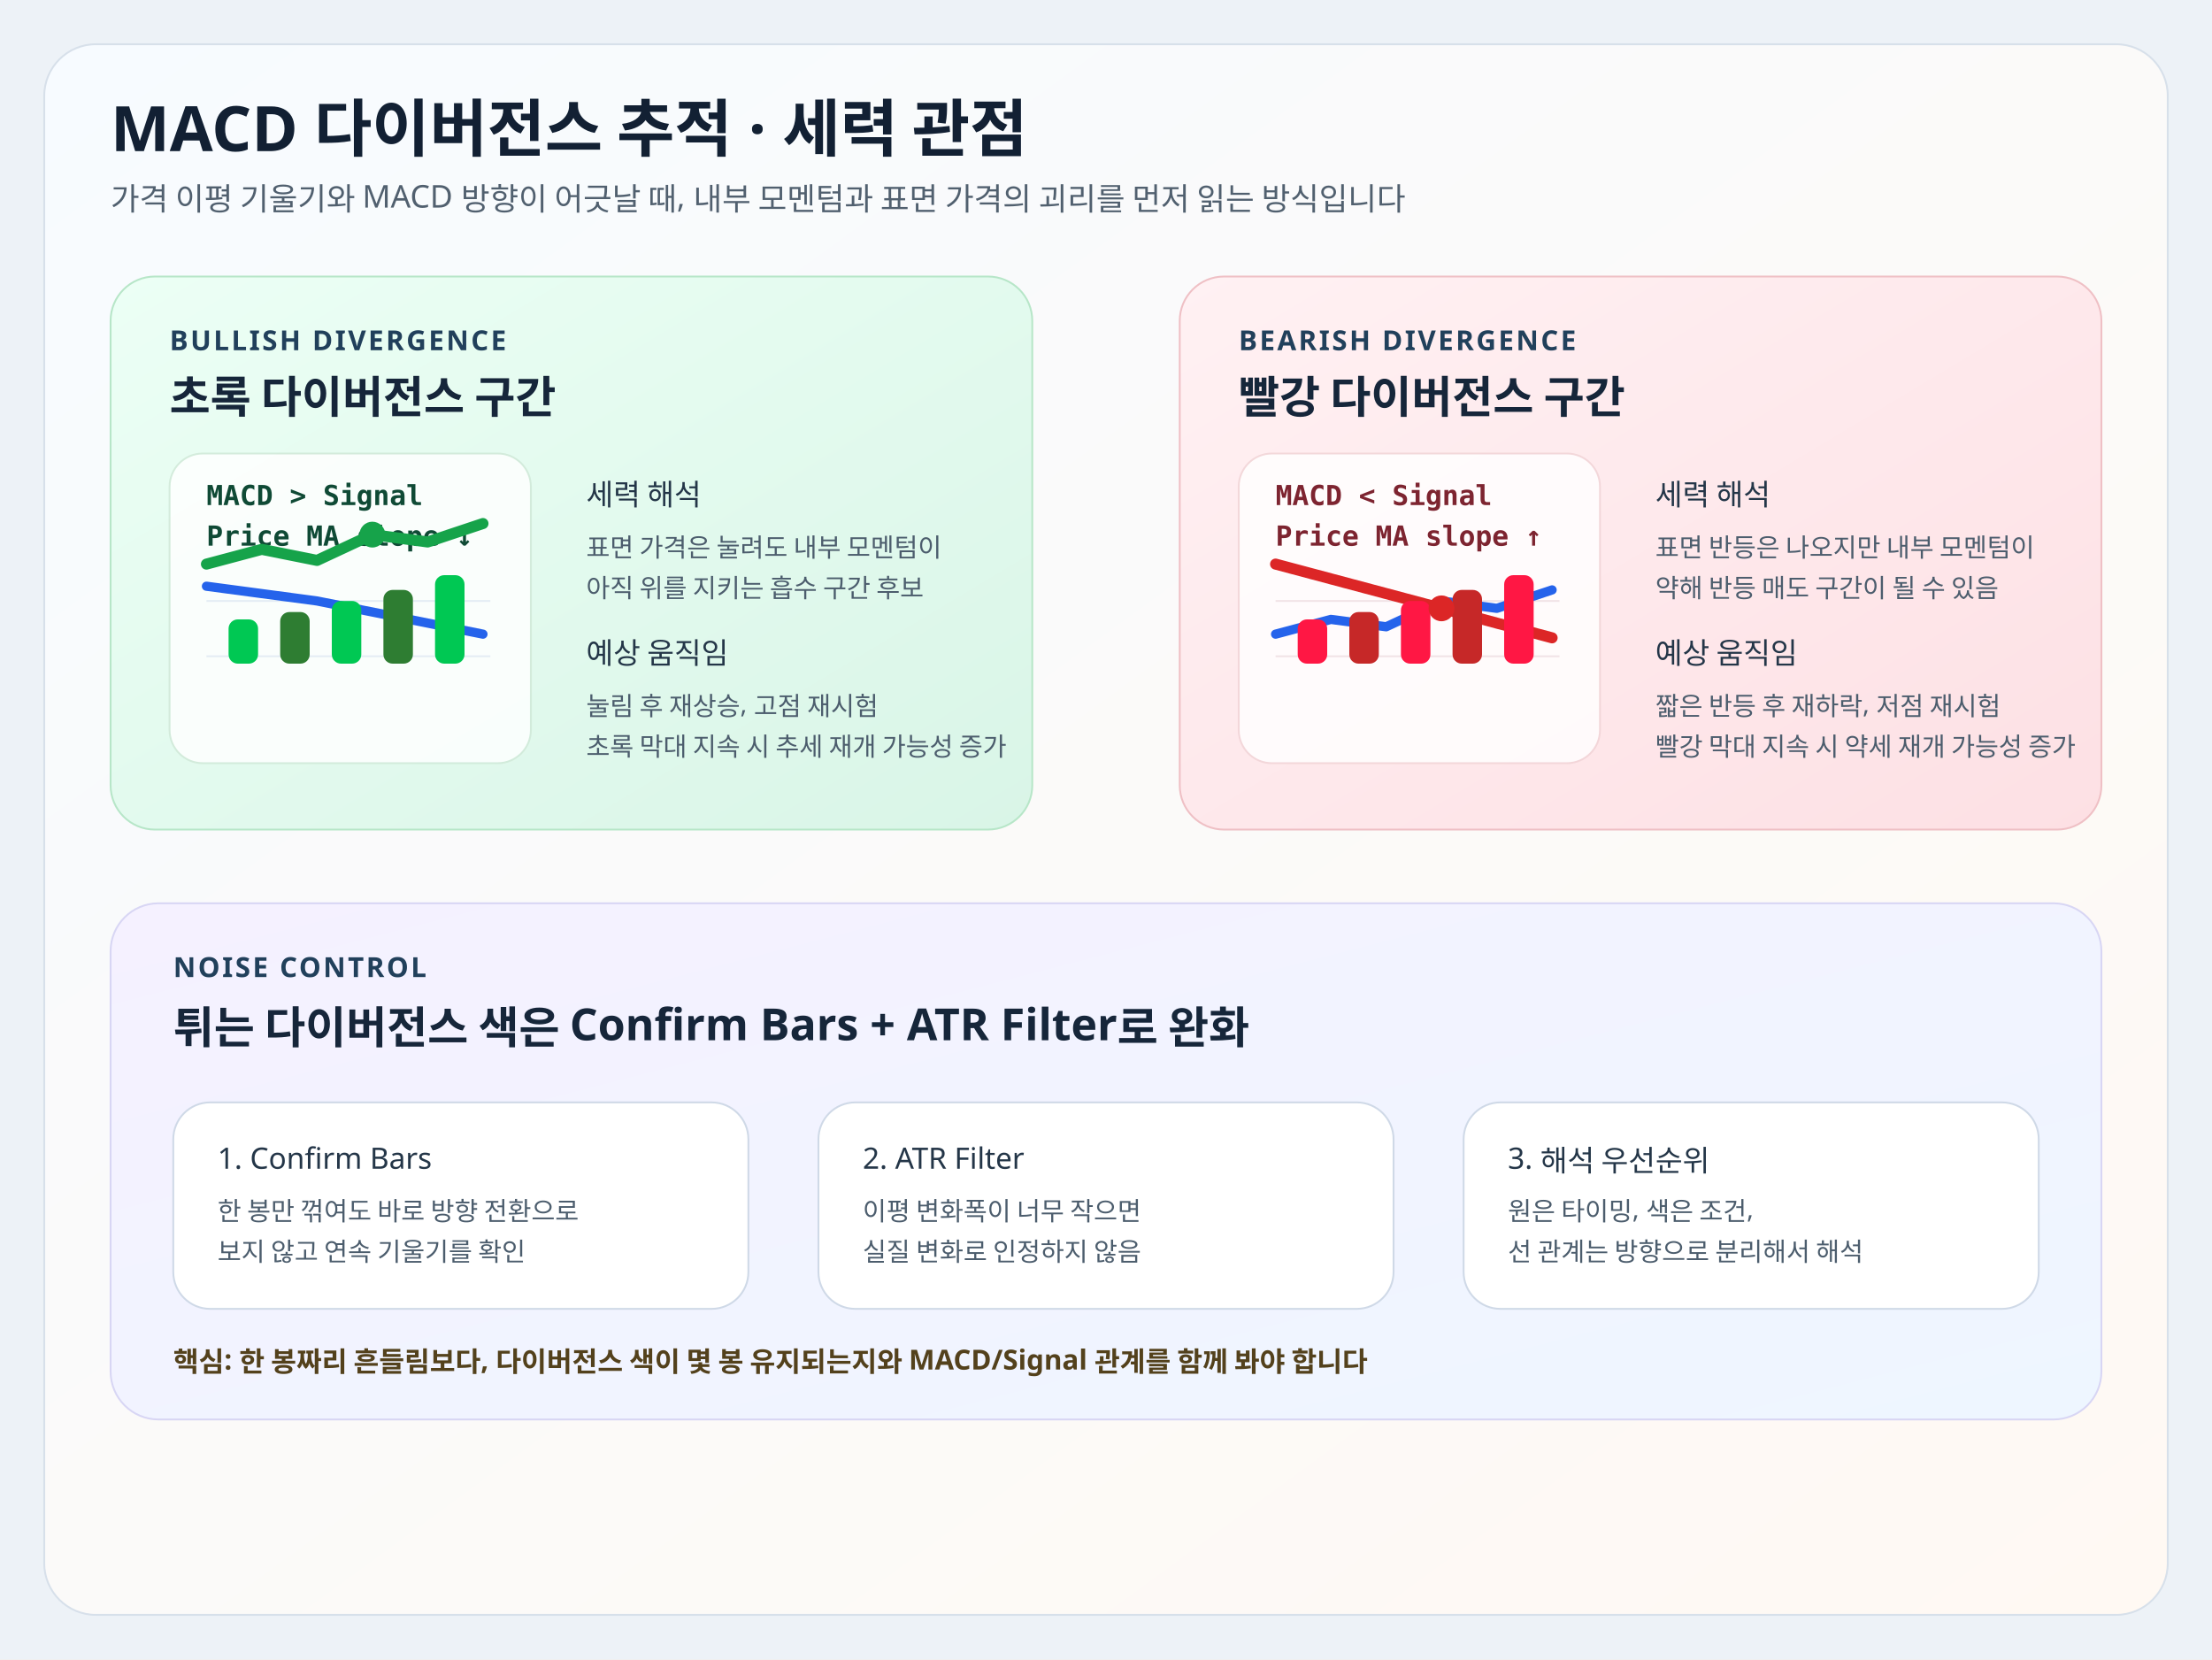
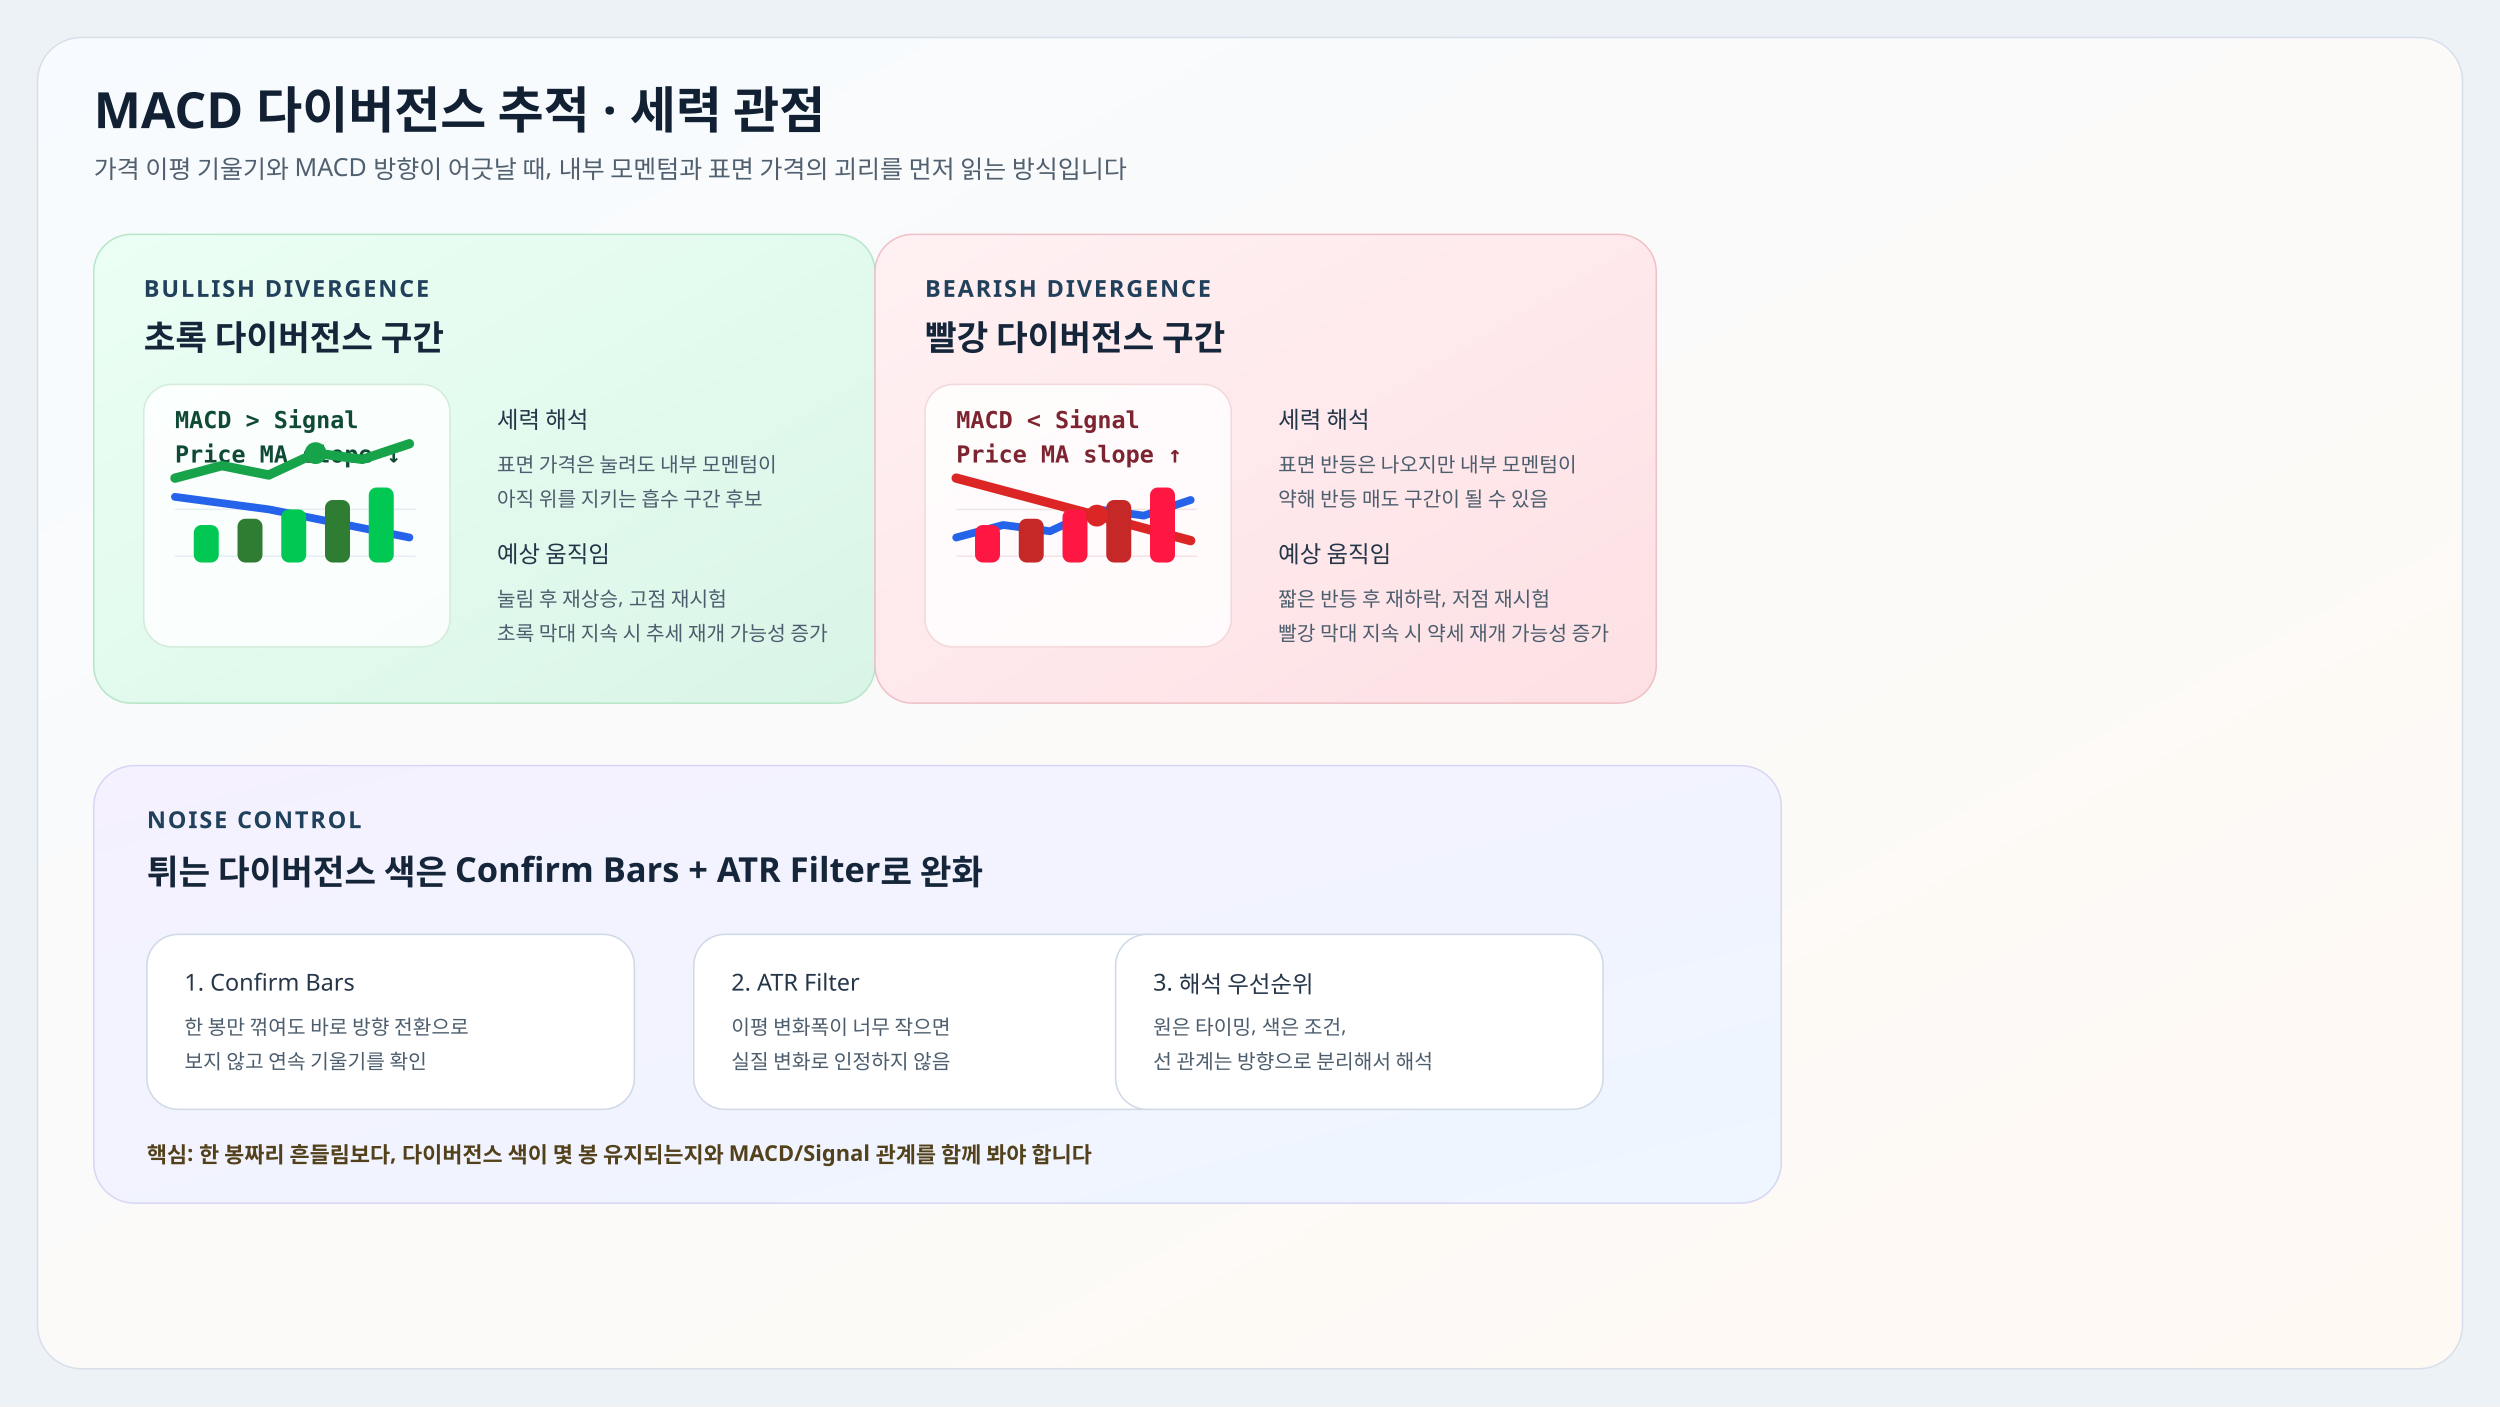
- <svg xmlns="http://www.w3.org/2000/svg" width="1200" height="900" viewBox="0 0 1200 900" role="img" aria-labelledby="title desc">
+ <svg xmlns="http://www.w3.org/2000/svg" width="1600" height="900" viewBox="0 0 1600 900" role="img" aria-labelledby="title desc">
  <defs>
    <linearGradient id="bg" x1="0%" y1="0%" x2="100%" y2="100%">
      <stop offset="0%" stop-color="#f7fbff" />
      <stop offset="100%" stop-color="#fff9f3" />
    </linearGradient>
    <linearGradient id="bullFill" x1="0%" y1="0%" x2="100%" y2="100%">
      <stop offset="0%" stop-color="#ecfff5" />
      <stop offset="100%" stop-color="#d9f5e7" />
    </linearGradient>
    <linearGradient id="bearFill" x1="0%" y1="0%" x2="100%" y2="100%">
      <stop offset="0%" stop-color="#fff1f3" />
      <stop offset="100%" stop-color="#fde0e4" />
    </linearGradient>
    <linearGradient id="midFill" x1="0%" y1="0%" x2="100%" y2="100%">
      <stop offset="0%" stop-color="#f5f1ff" />
      <stop offset="100%" stop-color="#eef6ff" />
    </linearGradient>
    <style>
-       .title { font: 700 34px 'Pretendard','Apple SD Gothic Neo','Malgun Gothic',sans-serif; fill: #122033; }
-       .subtitle { font: 500 17px 'Pretendard','Apple SD Gothic Neo','Malgun Gothic',sans-serif; fill: #51606f; }
-       .cardTitle { font: 700 24px 'Pretendard','Apple SD Gothic Neo','Malgun Gothic',sans-serif; fill: #16263a; }
+       .title { font: 700 32px 'Pretendard','Apple SD Gothic Neo','Malgun Gothic',sans-serif; fill: #122033; }
+       .subtitle { font: 500 16px 'Pretendard','Apple SD Gothic Neo','Malgun Gothic',sans-serif; fill: #51606f; }
+       .cardTitle { font: 700 22px 'Pretendard','Apple SD Gothic Neo','Malgun Gothic',sans-serif; fill: #16263a; }
      .sectionLabel { font: 700 15px 'Pretendard','Apple SD Gothic Neo','Malgun Gothic',sans-serif; fill: #21405b; letter-spacing: 0.08em; }
-       .body { font: 500 16px 'Pretendard','Apple SD Gothic Neo','Malgun Gothic',sans-serif; fill: #243648; }
-       .small { font: 500 14px 'Pretendard','Apple SD Gothic Neo','Malgun Gothic',sans-serif; fill: #4c5d6d; }
+       .body { font: 500 15px 'Pretendard','Apple SD Gothic Neo','Malgun Gothic',sans-serif; fill: #243648; }
+       .small { font: 500 13px 'Pretendard','Apple SD Gothic Neo','Malgun Gothic',sans-serif; fill: #4c5d6d; }
      .mono { font: 700 15px 'Menlo','Consolas',monospace; fill: #0f4a35; }
      .monoBear { font: 700 15px 'Menlo','Consolas',monospace; fill: #7d2430; }
-       .note { font: 700 15px 'Pretendard','Apple SD Gothic Neo','Malgun Gothic',sans-serif; fill: #53411c; }
+       .note { font: 700 14px 'Pretendard','Apple SD Gothic Neo','Malgun Gothic',sans-serif; fill: #53411c; }
      .axis { font: 500 12px 'Menlo','Consolas',monospace; fill: #67788a; }
    </style>
  </defs>
-   <rect width="1200" height="900" fill="#edf2f7" />
-   <rect x="24" y="24" width="1152" height="852" rx="28" fill="url(#bg)" stroke="#d7e0ea" />
+   <rect width="1600" height="900" fill="#edf2f7" />
+   <rect x="24" y="24" width="1552" height="852" rx="28" fill="url(#bg)" stroke="#d7e0ea" />
  <text x="60" y="82" class="title">MACD 다이버전스 추적 · 세력 관점</text>
  <text x="60" y="114" class="subtitle">가격 이평 기울기와 MACD 방향이 어긋날 때, 내부 모멘텀과 표면 가격의 괴리를 먼저 읽는 방식입니다</text>
  <rect x="60" y="150" width="500" height="300" rx="24" fill="url(#bullFill)" stroke="#b7e6c8" />
  <text x="92" y="190" class="sectionLabel">BULLISH DIVERGENCE</text>
  <text x="92" y="224" class="cardTitle">초록 다이버전스 구간</text>
  <rect x="92" y="246" width="196" height="168" rx="18" fill="#ffffff" opacity="0.82" stroke="#cfe8d7" />
  <text x="112" y="274" class="mono">MACD &gt; Signal</text>
  <text x="112" y="296" class="mono">Price MA slope ↓</text>
  <line x1="112" y1="356" x2="266" y2="356" stroke="#e4edf4" />
  <line x1="112" y1="326" x2="266" y2="326" stroke="#e4edf4" />
  <polyline points="112,306 142,298 172,304 202,290 232,294 262,284" fill="none" stroke="#16a34a" stroke-width="6" stroke-linecap="round" stroke-linejoin="round" />
  <polyline points="112,318 142,322 172,326 202,332 232,338 262,344" fill="none" stroke="#2563eb" stroke-width="5" stroke-linecap="round" stroke-linejoin="round" />
  <rect x="124" y="336" width="16" height="24" rx="5" fill="#00c853" />
  <rect x="152" y="332" width="16" height="28" rx="5" fill="#2e7d32" />
  <rect x="180" y="326" width="16" height="34" rx="5" fill="#00c853" />
  <rect x="208" y="320" width="16" height="40" rx="5" fill="#2e7d32" />
  <rect x="236" y="312" width="16" height="48" rx="5" fill="#00c853" />
  <circle cx="202" cy="290" r="7" fill="#16a34a" />
  <text x="318" y="274" class="body">세력 해석</text>
  <text x="318" y="302" class="small">표면 가격은 눌려도 내부 모멘텀이</text>
  <text x="318" y="324" class="small">아직 위를 지키는 흡수 구간 후보</text>
  <text x="318" y="360" class="body">예상 움직임</text>
  <text x="318" y="388" class="small">눌림 후 재상승, 고점 재시험</text>
  <text x="318" y="410" class="small">초록 막대 지속 시 추세 재개 가능성 증가</text>
-   <rect x="640" y="150" width="500" height="300" rx="24" fill="url(#bearFill)" stroke="#efc0c5" />
-   <text x="672" y="190" class="sectionLabel">BEARISH DIVERGENCE</text>
-   <text x="672" y="224" class="cardTitle">빨강 다이버전스 구간</text>
-   <rect x="672" y="246" width="196" height="168" rx="18" fill="#ffffff" opacity="0.82" stroke="#f0d3d6" />
-   <text x="692" y="274" class="monoBear">MACD &lt; Signal</text>
-   <text x="692" y="296" class="monoBear">Price MA slope ↑</text>
-   <line x1="692" y1="356" x2="846" y2="356" stroke="#f1e3e6" />
-   <line x1="692" y1="326" x2="846" y2="326" stroke="#f1e3e6" />
-   <polyline points="692,344 722,336 752,340 782,326 812,330 842,320" fill="none" stroke="#2563eb" stroke-width="5" stroke-linecap="round" stroke-linejoin="round" />
-   <polyline points="692,306 722,314 752,322 782,330 812,338 842,346" fill="none" stroke="#dc2626" stroke-width="6" stroke-linecap="round" stroke-linejoin="round" />
-   <rect x="704" y="336" width="16" height="24" rx="5" fill="#ff1744" />
-   <rect x="732" y="332" width="16" height="28" rx="5" fill="#c62828" />
-   <rect x="760" y="326" width="16" height="34" rx="5" fill="#ff1744" />
-   <rect x="788" y="320" width="16" height="40" rx="5" fill="#c62828" />
-   <rect x="816" y="312" width="16" height="48" rx="5" fill="#ff1744" />
-   <circle cx="782" cy="330" r="7" fill="#dc2626" />
-   <text x="898" y="274" class="body">세력 해석</text>
-   <text x="898" y="302" class="small">표면 반등은 나오지만 내부 모멘텀이</text>
-   <text x="898" y="324" class="small">약해 반등 매도 구간이 될 수 있음</text>
-   <text x="898" y="360" class="body">예상 움직임</text>
-   <text x="898" y="388" class="small">짧은 반등 후 재하락, 저점 재시험</text>
-   <text x="898" y="410" class="small">빨강 막대 지속 시 약세 재개 가능성 증가</text>
+   <g transform="translate(-80 0)">
+     <rect x="640" y="150" width="500" height="300" rx="24" fill="url(#bearFill)" stroke="#efc0c5" />
+     <text x="672" y="190" class="sectionLabel">BEARISH DIVERGENCE</text>
+     <text x="672" y="224" class="cardTitle">빨강 다이버전스 구간</text>
+     <rect x="672" y="246" width="196" height="168" rx="18" fill="#ffffff" opacity="0.82" stroke="#f0d3d6" />
+     <text x="692" y="274" class="monoBear">MACD &lt; Signal</text>
+     <text x="692" y="296" class="monoBear">Price MA slope ↑</text>
+     <line x1="692" y1="356" x2="846" y2="356" stroke="#f1e3e6" />
+     <line x1="692" y1="326" x2="846" y2="326" stroke="#f1e3e6" />
+     <polyline points="692,344 722,336 752,340 782,326 812,330 842,320" fill="none" stroke="#2563eb" stroke-width="5" stroke-linecap="round" stroke-linejoin="round" />
+     <polyline points="692,306 722,314 752,322 782,330 812,338 842,346" fill="none" stroke="#dc2626" stroke-width="6" stroke-linecap="round" stroke-linejoin="round" />
+     <rect x="704" y="336" width="16" height="24" rx="5" fill="#ff1744" />
+     <rect x="732" y="332" width="16" height="28" rx="5" fill="#c62828" />
+     <rect x="760" y="326" width="16" height="34" rx="5" fill="#ff1744" />
+     <rect x="788" y="320" width="16" height="40" rx="5" fill="#c62828" />
+     <rect x="816" y="312" width="16" height="48" rx="5" fill="#ff1744" />
+     <circle cx="782" cy="330" r="7" fill="#dc2626" />
+     <text x="898" y="274" class="body">세력 해석</text>
+     <text x="898" y="302" class="small">표면 반등은 나오지만 내부 모멘텀이</text>
+     <text x="898" y="324" class="small">약해 반등 매도 구간이 될 수 있음</text>
+     <text x="898" y="360" class="body">예상 움직임</text>
+     <text x="898" y="388" class="small">짧은 반등 후 재하락, 저점 재시험</text>
+     <text x="898" y="410" class="small">빨강 막대 지속 시 약세 재개 가능성 증가</text>
+   </g>
  <rect x="60" y="490" width="1080" height="280" rx="26" fill="url(#midFill)" stroke="#d8d6f4" />
  <text x="94" y="530" class="sectionLabel">NOISE CONTROL</text>
  <text x="94" y="566" class="cardTitle">튀는 다이버전스 색은 Confirm Bars + ATR Filter로 완화</text>
  <rect x="94" y="598" width="312" height="112" rx="20" fill="#ffffff" stroke="#cfd9e7" />
  <text x="118" y="634" class="body">1. Confirm Bars</text>
  <text x="118" y="662" class="small">한 봉만 꺾여도 바로 방향 전환으로</text>
  <text x="118" y="684" class="small">보지 않고 연속 기울기를 확인</text>
  <rect x="444" y="598" width="312" height="112" rx="20" fill="#ffffff" stroke="#cfd9e7" />
  <text x="468" y="634" class="body">2. ATR Filter</text>
  <text x="468" y="662" class="small">이평 변화폭이 너무 작으면</text>
  <text x="468" y="684" class="small">실질 변화로 인정하지 않음</text>
-   <rect x="794" y="598" width="312" height="112" rx="20" fill="#ffffff" stroke="#cfd9e7" />
-   <text x="818" y="634" class="body">3. 해석 우선순위</text>
-   <text x="818" y="662" class="small">원은 타이밍, 색은 조건,</text>
-   <text x="818" y="684" class="small">선 관계는 방향으로 분리해서 해석</text>
+   <g transform="translate(-80 0)">
+     <rect x="794" y="598" width="312" height="112" rx="20" fill="#ffffff" stroke="#cfd9e7" />
+     <text x="818" y="634" class="body">3. 해석 우선순위</text>
+     <text x="818" y="662" class="small">원은 타이밍, 색은 조건,</text>
+     <text x="818" y="684" class="small">선 관계는 방향으로 분리해서 해석</text>
+   </g>
  <text x="94" y="744" class="note">핵심: 한 봉짜리 흔들림보다, 다이버전스 색이 몇 봉 유지되는지와 MACD/Signal 관계를 함께 봐야 합니다</text>
</svg>
